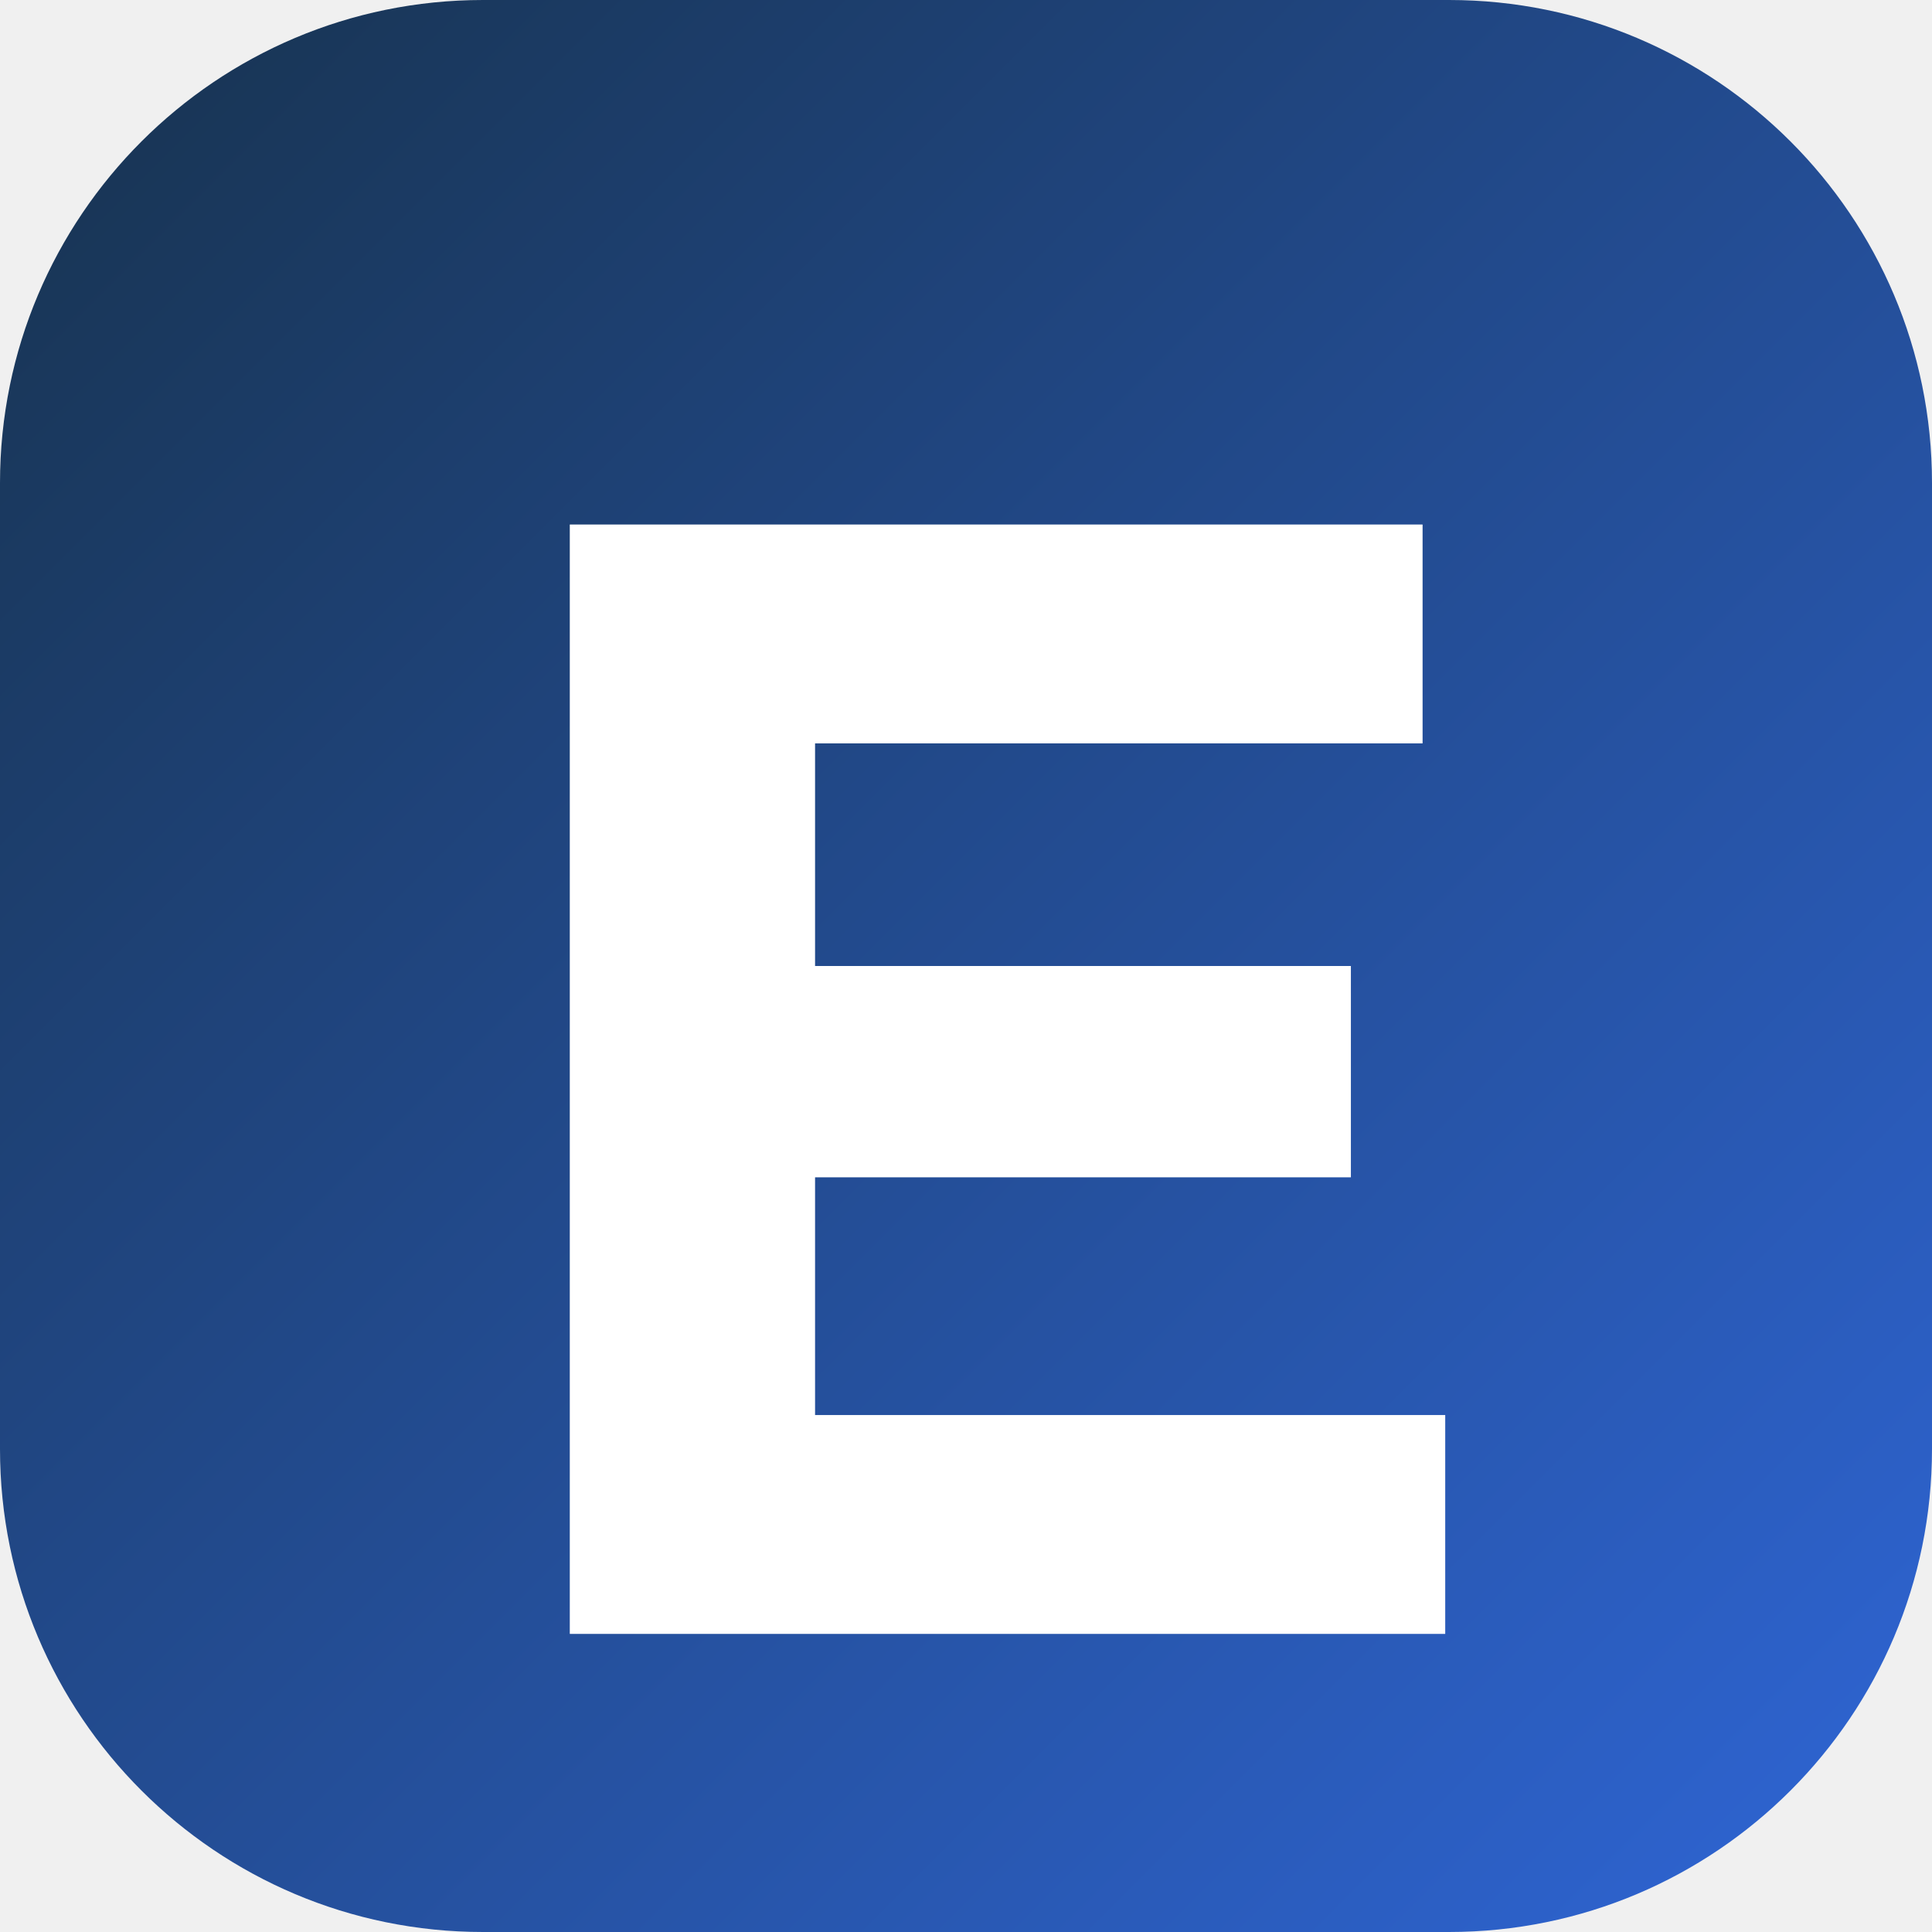
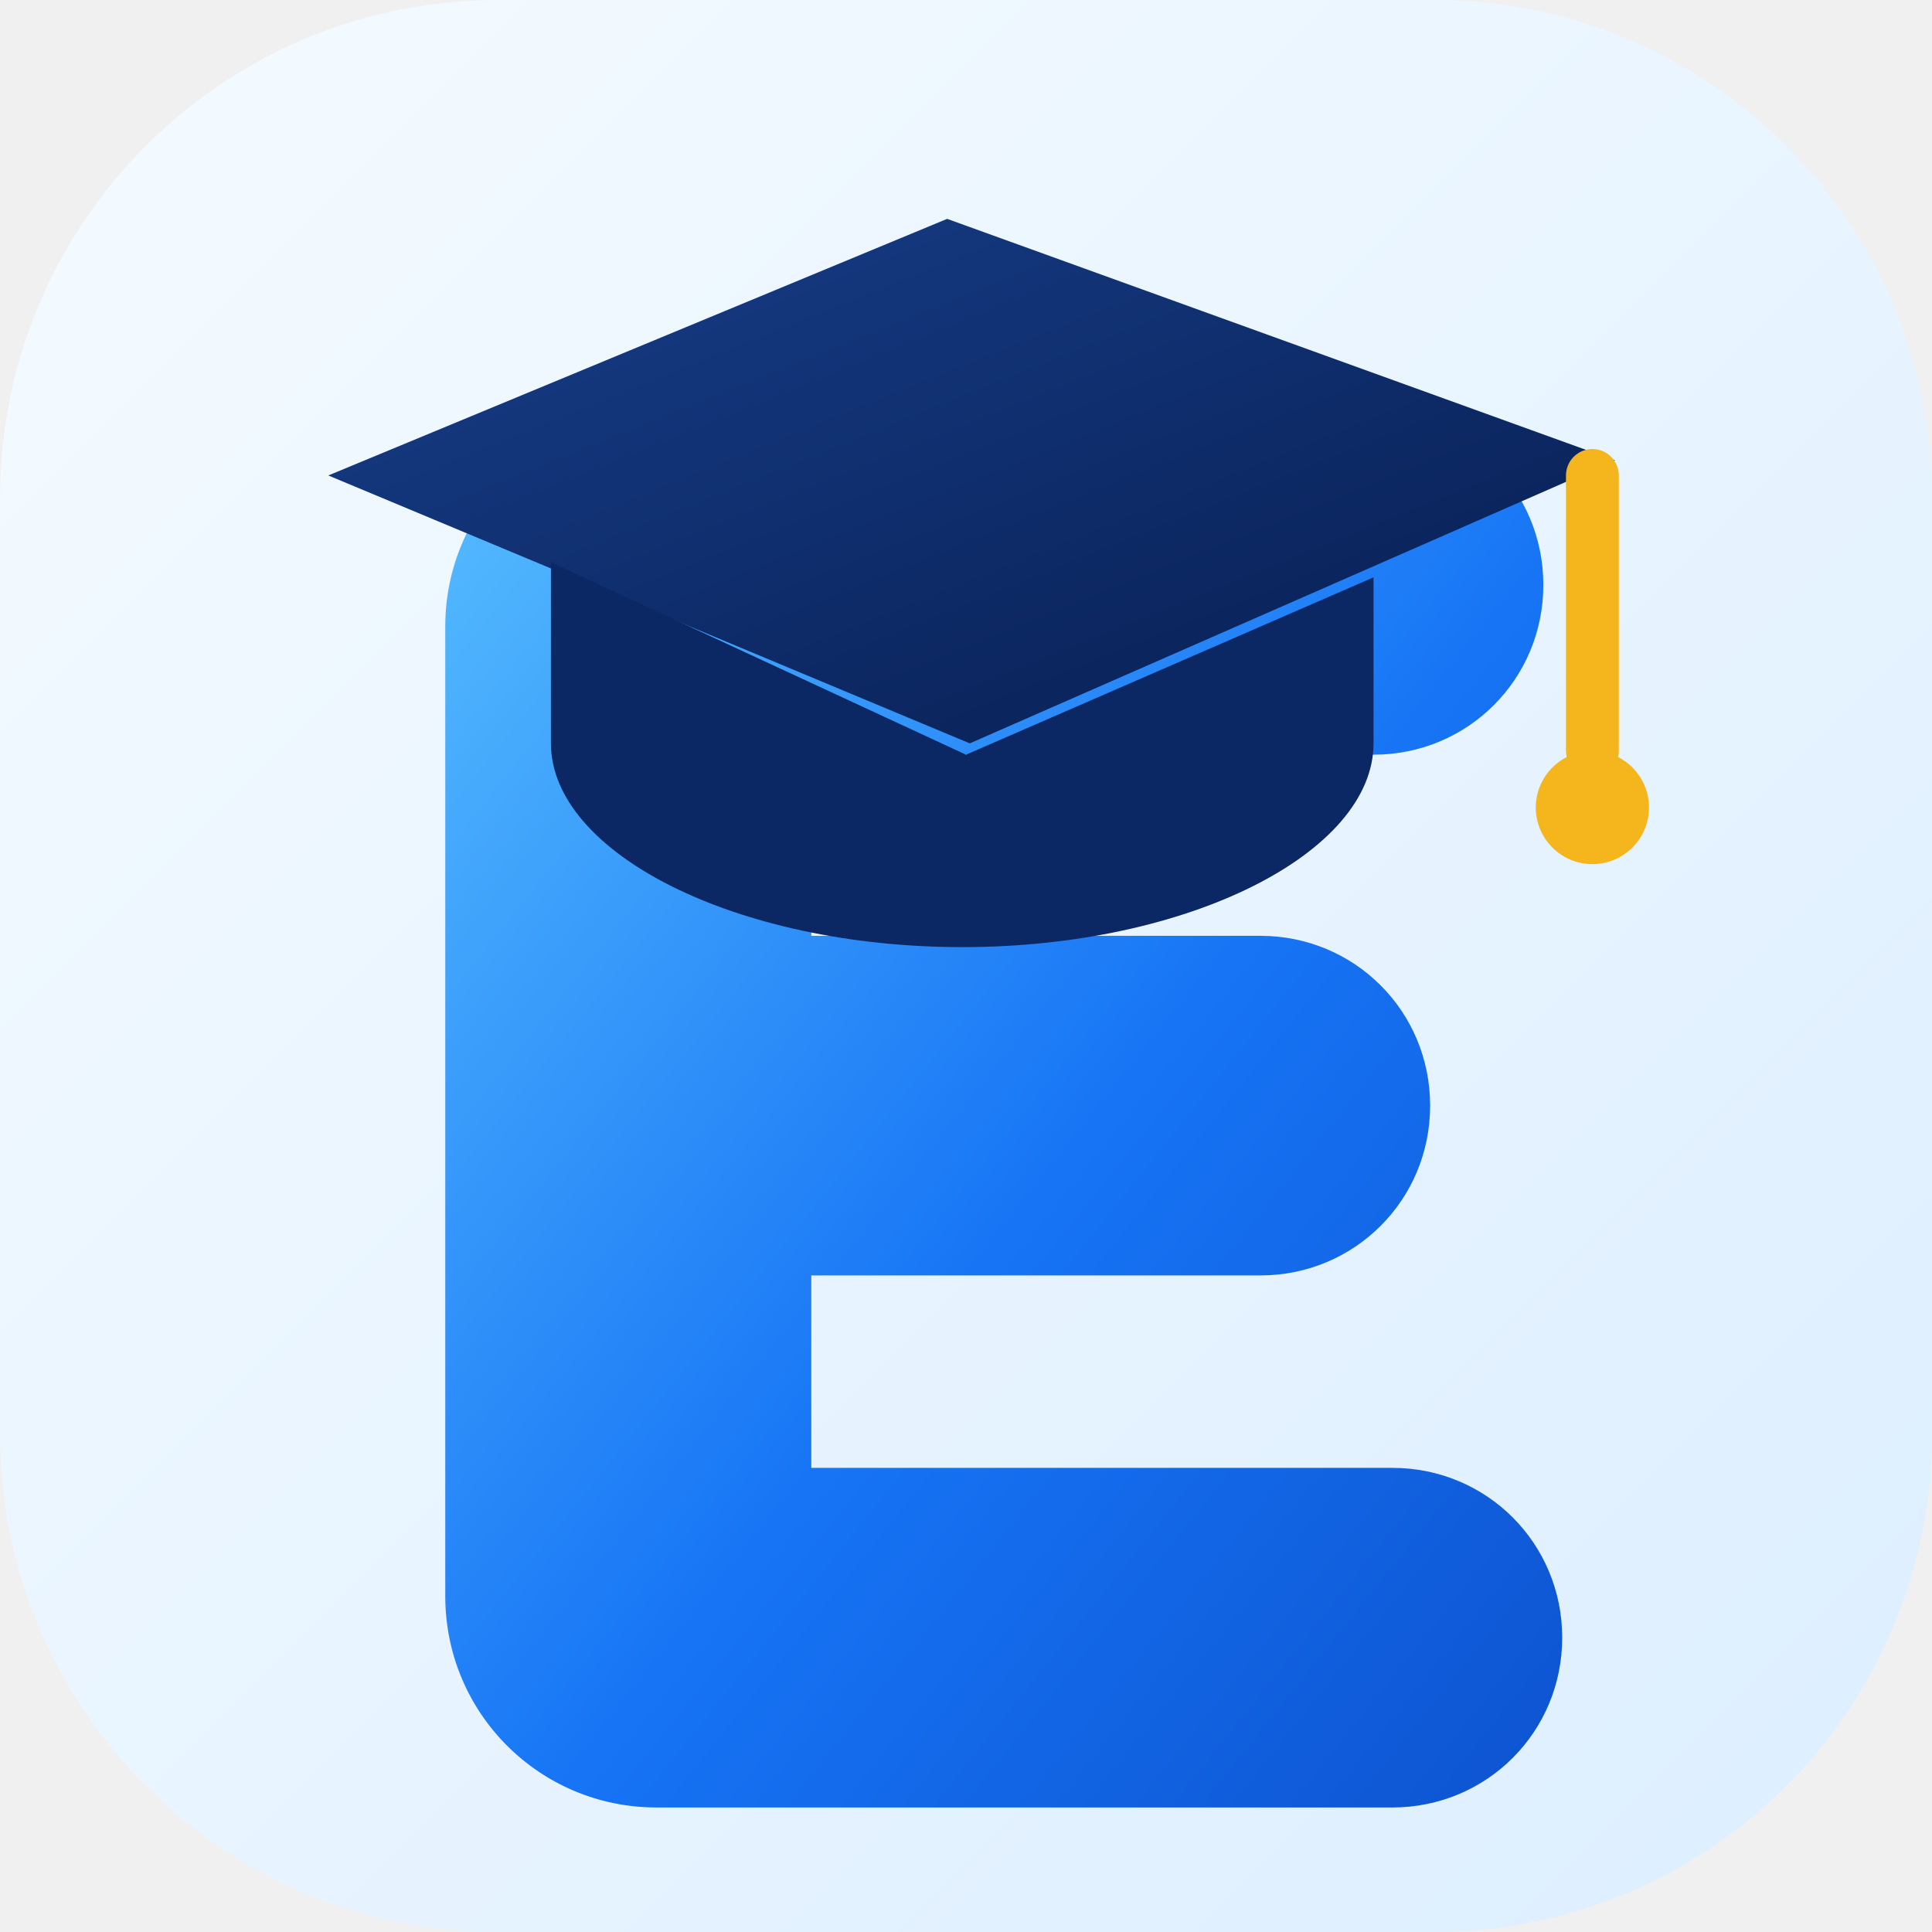
- <svg xmlns="http://www.w3.org/2000/svg" viewBox="0 0 512 512" role="img" aria-label="수도권에듀잡">
+ <svg xmlns="http://www.w3.org/2000/svg" viewBox="0 0 512 512" role="img" aria-labelledby="title desc">
  <defs>
-     <linearGradient id="g" x1="0" y1="0" x2="1" y2="1">
-       <stop stop-color="#17324d" />
-       <stop offset="1" stop-color="#2f66d7" />
+     <linearGradient id="bg" x1="0" y1="0" x2="1" y2="1">
+       <stop stop-color="#f5fbff" />
+       <stop offset="1" stop-color="#dceeff" />
+     </linearGradient>
+     <linearGradient id="e" x1="0" y1="0" x2="1" y2="1">
+       <stop stop-color="#58beff" />
+       <stop offset=".55" stop-color="#1674f5" />
+       <stop offset="1" stop-color="#0d52cf" />
+     </linearGradient>
+     <linearGradient id="cap" x1="0" y1="0" x2="1" y2="1">
+       <stop stop-color="#173f8b" />
+       <stop offset="1" stop-color="#071c4e" />
    </linearGradient>
  </defs>
-   <rect width="512" height="512" rx="128" fill="url(#g)" />
-   <path d="M151 139h226v58H216v59h142v56H216v63h167v58H151z" fill="#fff" />
+   <rect width="512" height="512" rx="132" fill="url(#bg)" />
+   <path fill="url(#e)" d="M118 166c0-31 25-56 56-56h190c25 0 45 20 45 45s-20 45-45 45H215v48h119c25 0 45 20 45 45s-20 45-45 45H215v51h154c25 0 45 20 45 45s-20 45-45 45H174c-31 0-56-25-56-56V166z" />
+   <path fill="url(#cap)" d="m87 126 164-68 177 64-171 75z" />
+   <path fill="#0b2864" d="M146 149v48c0 29 49 54 109 54s109-25 109-54v-44l-108 47z" />
+   <path d="M422 126v73" stroke="#f4b51d" stroke-width="14" stroke-linecap="round" />
+   <circle cx="422" cy="214" r="15" fill="#f4b51d" />
</svg>
